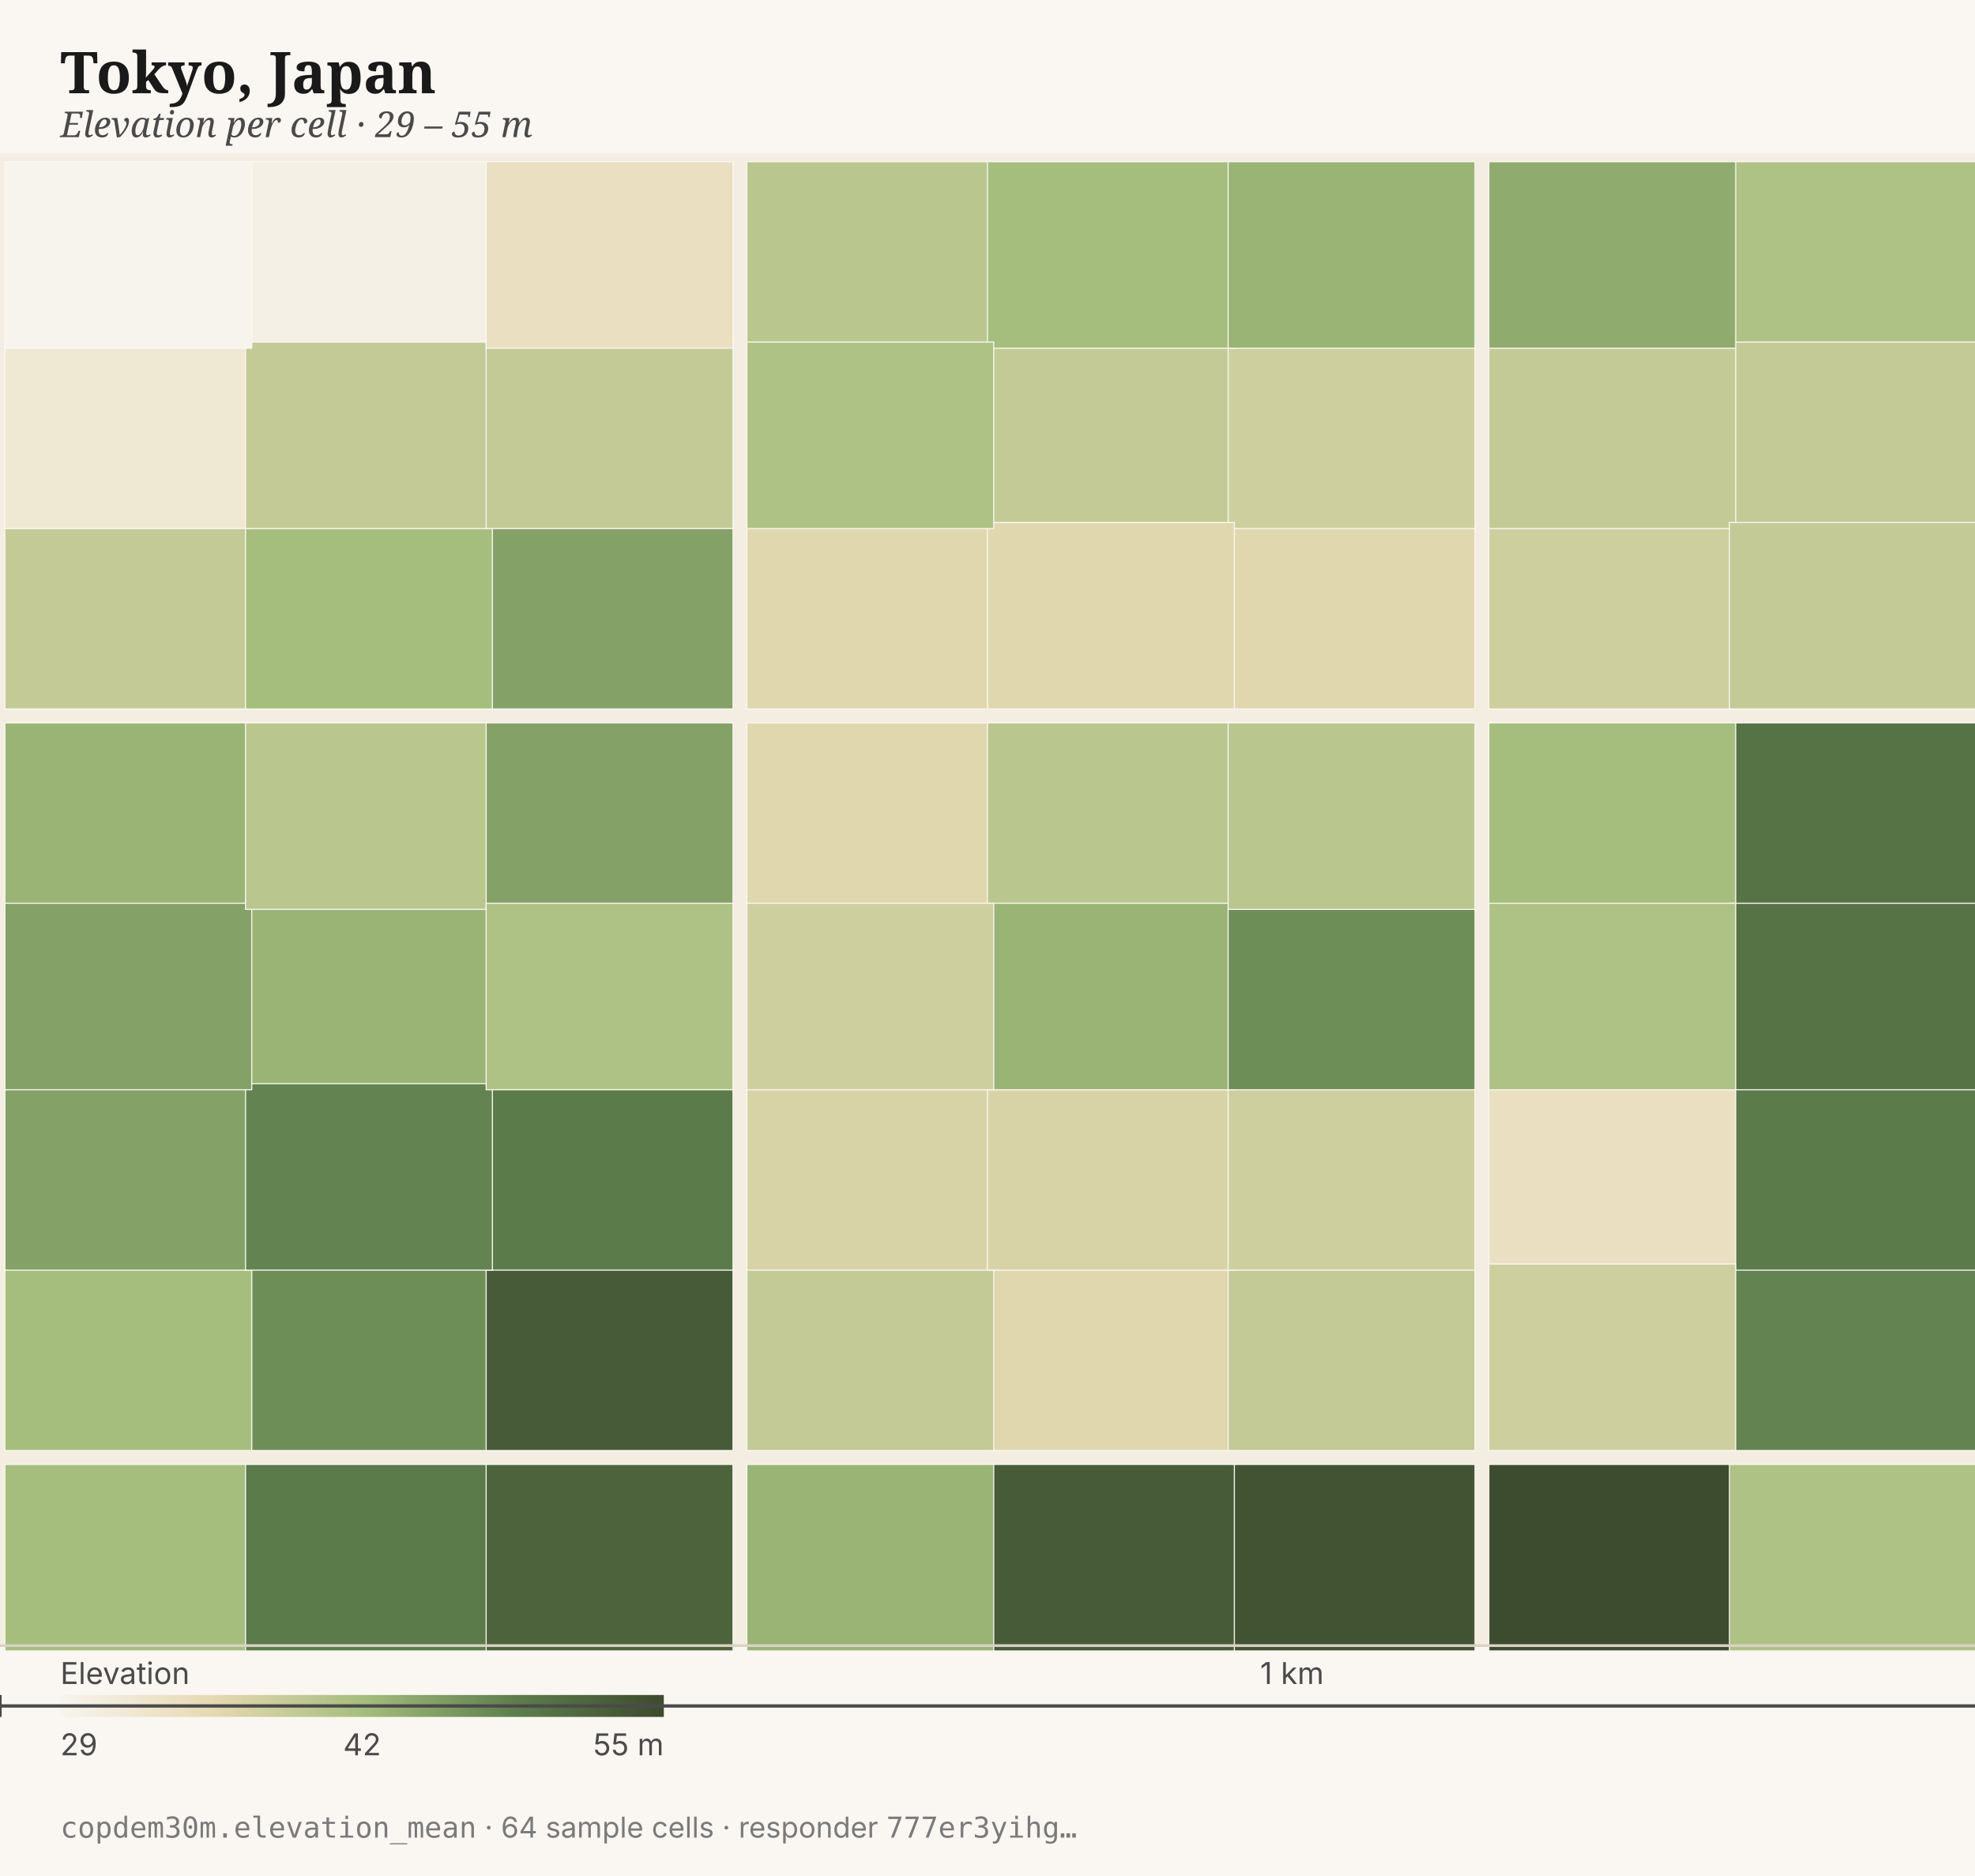
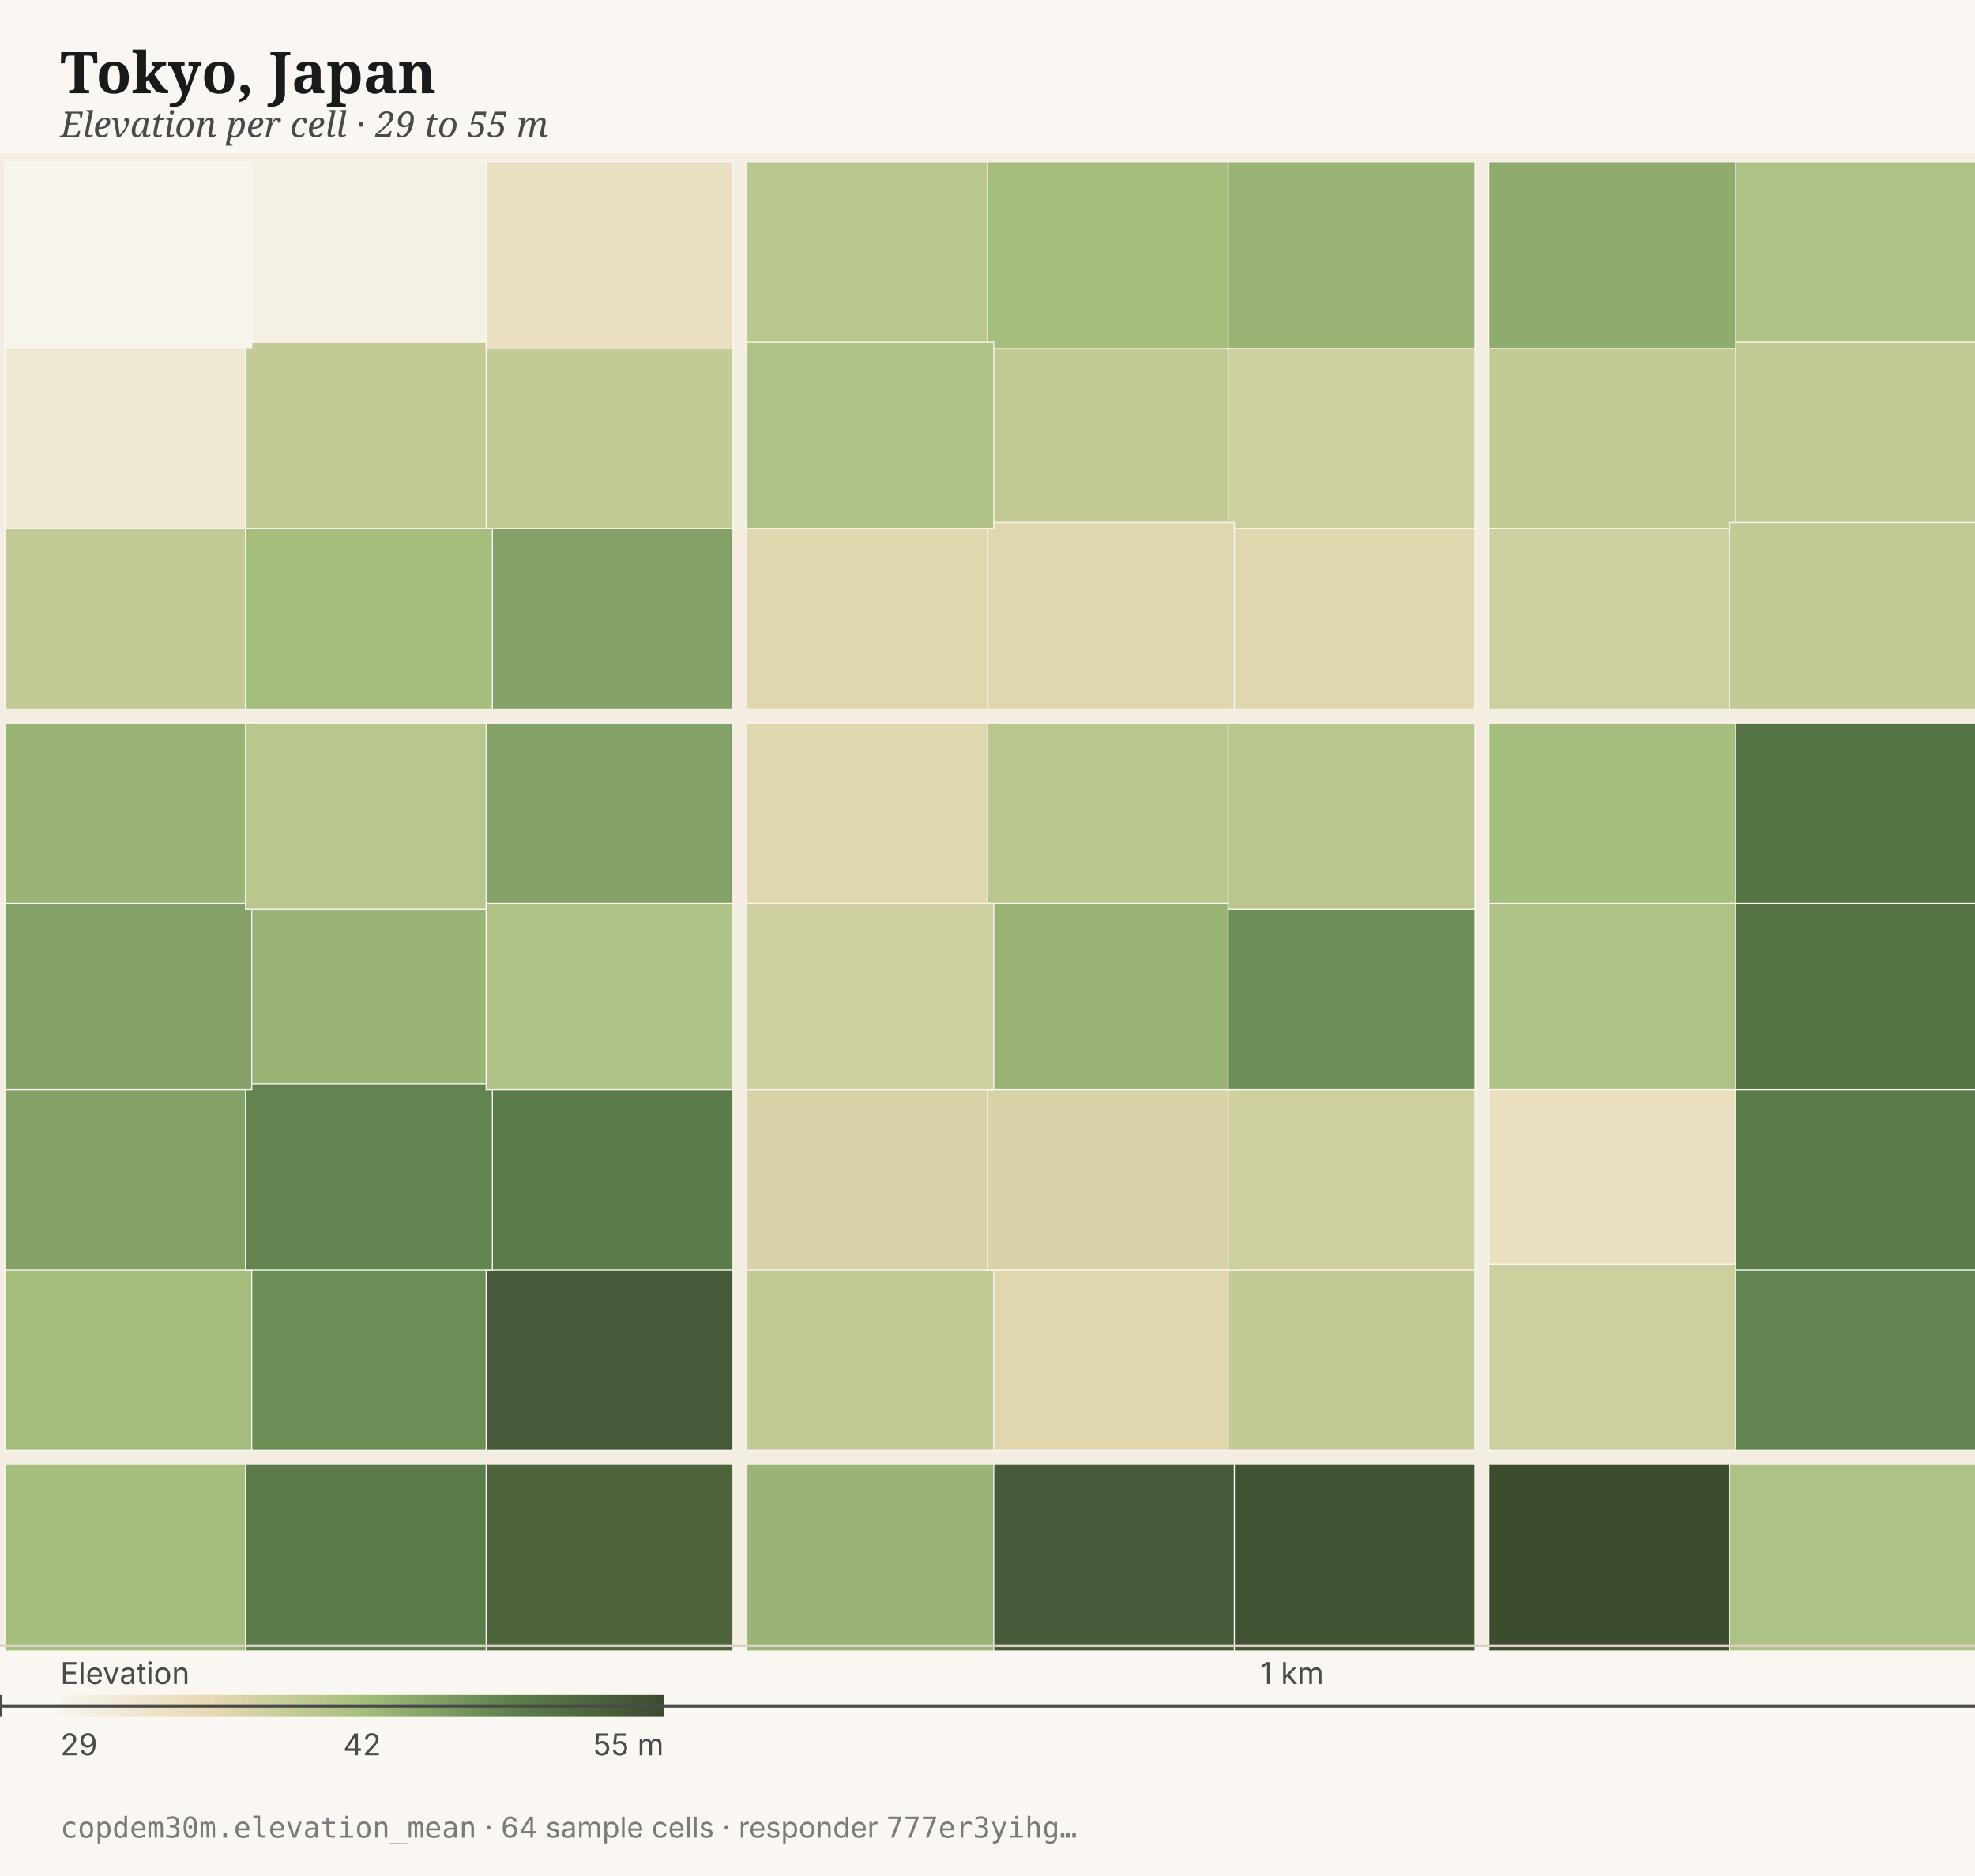
<svg xmlns="http://www.w3.org/2000/svg" role="img" aria-labelledby="t d" viewBox="0 0 720 684" width="720" height="684">
  <defs>
    <style>
      .h1 { font-family: 'Source Serif 4','Source Serif Pro','Georgia',serif; font-weight: 600; font-size: 21px; fill: #1a1a1a; }
      .dek { font-family: 'Source Serif 4','Source Serif Pro','Georgia',serif; font-style: italic; font-size: 13px; fill: #4a4a4a; }
      .lbl { font-family: 'Inter','Public Sans',ui-sans-serif,system-ui,sans-serif; font-size: 11px; fill: #4a4a4a; }
      .src { font-family: 'Inter','Public Sans',ui-sans-serif,system-ui,sans-serif; font-size: 10.5px; fill: #7a7a7a; }
      .mono { font-family: 'JetBrains Mono','SF Mono',ui-monospace,Consolas,monospace; font-size: 10.5px; fill: #7a7a7a; }
    </style>
  </defs>
  <rect width="720" height="684" fill="#faf7f2" />
  <text x="22" y="34" class="h1">Tokyo, Japan</text>
-   <text x="22" y="50" class="dek">Elevation per cell · 29 – 55 m</text>
+   <text x="22" y="50" class="dek">Elevation per cell · 29 to 55 m</text>
  <rect x="0" y="56" width="720" height="544" fill="#f3ede2" />
  <rect x="630.48" y="58.96" width="90.00" height="68.00" fill="#afc285" stroke="#faf7f2" stroke-width="0.4" />
  <rect x="359.99" y="460.87" width="90.00" height="68.00" fill="#e1d7af" stroke="#faf7f2" stroke-width="0.4" />
  <rect x="542.76" y="533.94" width="90.00" height="68.00" fill="#3d4b2e" stroke="#faf7f2" stroke-width="0.4" />
  <rect x="272.27" y="460.87" width="90.00" height="68.00" fill="#c3ca96" stroke="#faf7f2" stroke-width="0.4" />
  <rect x="89.51" y="460.87" width="90.00" height="68.00" fill="#6e8e58" stroke="#faf7f2" stroke-width="0.4" />
  <rect x="447.72" y="533.94" width="90.00" height="68.00" fill="#425333" stroke="#faf7f2" stroke-width="0.4" />
  <rect x="1.78" y="460.87" width="90.00" height="68.00" fill="#a5be7d" stroke="#faf7f2" stroke-width="0.4" />
  <rect x="447.72" y="460.87" width="90.00" height="68.00" fill="#c3ca96" stroke="#faf7f2" stroke-width="0.4" />
  <rect x="89.51" y="329.33" width="90.00" height="68.00" fill="#9ab476" stroke="#faf7f2" stroke-width="0.4" />
  <rect x="177.23" y="460.87" width="90.00" height="68.00" fill="#475b38" stroke="#faf7f2" stroke-width="0.4" />
  <rect x="1.78" y="533.94" width="90.00" height="68.00" fill="#a5be7d" stroke="#faf7f2" stroke-width="0.4" />
  <rect x="630.48" y="263.56" width="90.00" height="68.00" fill="#567346" stroke="#faf7f2" stroke-width="0.4" />
  <rect x="272.27" y="395.10" width="90.00" height="68.00" fill="#d7d3a7" stroke="#faf7f2" stroke-width="0.4" />
  <rect x="359.99" y="395.10" width="90.00" height="68.00" fill="#d7d3a7" stroke="#faf7f2" stroke-width="0.4" />
  <rect x="1.78" y="395.10" width="90.00" height="68.00" fill="#84a167" stroke="#faf7f2" stroke-width="0.4" />
  <rect x="630.48" y="533.94" width="90.00" height="68.00" fill="#afc285" stroke="#faf7f2" stroke-width="0.4" />
  <rect x="630.48" y="460.87" width="90.00" height="68.00" fill="#638451" stroke="#faf7f2" stroke-width="0.4" />
  <rect x="89.51" y="533.94" width="90.00" height="68.00" fill="#5b7b4b" stroke="#faf7f2" stroke-width="0.4" />
  <rect x="177.23" y="395.10" width="90.00" height="68.00" fill="#5b7b4b" stroke="#faf7f2" stroke-width="0.4" />
  <rect x="1.78" y="190.49" width="90.00" height="68.00" fill="#c3ca96" stroke="#faf7f2" stroke-width="0.4" />
  <rect x="542.76" y="263.56" width="90.00" height="68.00" fill="#a5be7d" stroke="#faf7f2" stroke-width="0.4" />
  <rect x="630.48" y="395.10" width="90.00" height="68.00" fill="#5b7b4b" stroke="#faf7f2" stroke-width="0.4" />
  <rect x="542.76" y="395.10" width="90.00" height="68.00" fill="#eadfc1" stroke="#faf7f2" stroke-width="0.4" />
  <rect x="447.72" y="190.49" width="90.00" height="68.00" fill="#e1d7af" stroke="#faf7f2" stroke-width="0.4" />
  <rect x="359.99" y="533.94" width="90.00" height="68.00" fill="#475b38" stroke="#faf7f2" stroke-width="0.4" />
  <rect x="272.27" y="533.94" width="90.00" height="68.00" fill="#9ab476" stroke="#faf7f2" stroke-width="0.4" />
  <rect x="359.99" y="124.72" width="90.00" height="68.00" fill="#c3ca96" stroke="#faf7f2" stroke-width="0.4" />
  <rect x="177.23" y="190.49" width="90.00" height="68.00" fill="#84a167" stroke="#faf7f2" stroke-width="0.4" />
  <rect x="447.72" y="395.10" width="90.00" height="68.00" fill="#cdcf9e" stroke="#faf7f2" stroke-width="0.4" />
  <rect x="542.76" y="460.87" width="90.00" height="68.00" fill="#cdcf9e" stroke="#faf7f2" stroke-width="0.4" />
  <rect x="89.51" y="395.10" width="90.00" height="68.00" fill="#638451" stroke="#faf7f2" stroke-width="0.4" />
  <rect x="447.72" y="124.72" width="90.00" height="68.00" fill="#cdcf9e" stroke="#faf7f2" stroke-width="0.4" />
  <rect x="89.51" y="190.49" width="90.00" height="68.00" fill="#a5be7d" stroke="#faf7f2" stroke-width="0.4" />
  <rect x="272.27" y="190.49" width="90.00" height="68.00" fill="#e1d7af" stroke="#faf7f2" stroke-width="0.4" />
  <rect x="1.78" y="124.72" width="90.00" height="68.00" fill="#efe8d3" stroke="#faf7f2" stroke-width="0.4" />
  <rect x="1.78" y="263.56" width="90.00" height="68.00" fill="#9ab476" stroke="#faf7f2" stroke-width="0.4" />
  <rect x="359.99" y="190.49" width="90.00" height="68.00" fill="#e1d7af" stroke="#faf7f2" stroke-width="0.4" />
  <rect x="177.23" y="533.94" width="90.00" height="68.00" fill="#4c633c" stroke="#faf7f2" stroke-width="0.4" />
  <rect x="272.27" y="263.56" width="90.00" height="68.00" fill="#e1d7af" stroke="#faf7f2" stroke-width="0.4" />
  <rect x="630.48" y="124.72" width="90.00" height="68.00" fill="#c3ca96" stroke="#faf7f2" stroke-width="0.4" />
  <rect x="272.27" y="58.96" width="90.00" height="68.00" fill="#b9c68e" stroke="#faf7f2" stroke-width="0.4" />
  <rect x="630.48" y="329.33" width="90.00" height="68.00" fill="#567346" stroke="#faf7f2" stroke-width="0.4" />
  <rect x="359.99" y="263.56" width="90.00" height="68.00" fill="#b9c68e" stroke="#faf7f2" stroke-width="0.4" />
  <rect x="542.76" y="190.49" width="90.00" height="68.00" fill="#cdcf9e" stroke="#faf7f2" stroke-width="0.4" />
  <rect x="359.99" y="329.33" width="90.00" height="68.00" fill="#9ab476" stroke="#faf7f2" stroke-width="0.4" />
  <rect x="542.76" y="124.72" width="90.00" height="68.00" fill="#c3ca96" stroke="#faf7f2" stroke-width="0.4" />
  <rect x="272.27" y="329.33" width="90.00" height="68.00" fill="#cdcf9e" stroke="#faf7f2" stroke-width="0.4" />
  <rect x="359.99" y="58.96" width="90.00" height="68.00" fill="#a5be7d" stroke="#faf7f2" stroke-width="0.4" />
  <rect x="447.72" y="329.33" width="90.00" height="68.00" fill="#6e8e58" stroke="#faf7f2" stroke-width="0.4" />
  <rect x="1.78" y="329.33" width="90.00" height="68.00" fill="#84a167" stroke="#faf7f2" stroke-width="0.4" />
  <rect x="89.51" y="58.96" width="90.00" height="68.00" fill="#f4f0e5" stroke="#faf7f2" stroke-width="0.4" />
  <rect x="272.27" y="124.72" width="90.00" height="68.00" fill="#afc285" stroke="#faf7f2" stroke-width="0.4" />
  <rect x="542.76" y="58.96" width="90.00" height="68.00" fill="#8fab6e" stroke="#faf7f2" stroke-width="0.4" />
  <rect x="89.51" y="124.72" width="90.00" height="68.00" fill="#c3ca96" stroke="#faf7f2" stroke-width="0.4" />
  <rect x="89.51" y="263.56" width="90.00" height="68.00" fill="#b9c68e" stroke="#faf7f2" stroke-width="0.4" />
  <rect x="630.48" y="190.49" width="90.00" height="68.00" fill="#c3ca96" stroke="#faf7f2" stroke-width="0.4" />
  <rect x="447.72" y="263.56" width="90.00" height="68.00" fill="#b9c68e" stroke="#faf7f2" stroke-width="0.4" />
  <rect x="447.72" y="58.96" width="90.00" height="68.00" fill="#9ab476" stroke="#faf7f2" stroke-width="0.4" />
  <rect x="1.78" y="58.96" width="90.00" height="68.00" fill="#f7f4ee" stroke="#faf7f2" stroke-width="0.4" />
  <rect x="177.23" y="124.72" width="90.00" height="68.00" fill="#c3ca96" stroke="#faf7f2" stroke-width="0.4" />
  <rect x="177.23" y="58.96" width="90.00" height="68.00" fill="#eadfc1" stroke="#faf7f2" stroke-width="0.4" />
  <rect x="542.76" y="329.33" width="90.00" height="68.00" fill="#afc285" stroke="#faf7f2" stroke-width="0.4" />
  <rect x="177.23" y="263.56" width="90.00" height="68.00" fill="#84a167" stroke="#faf7f2" stroke-width="0.4" />
  <rect x="177.23" y="329.33" width="90.00" height="68.00" fill="#afc285" stroke="#faf7f2" stroke-width="0.4" />
  <line x1="0" y1="600" x2="720" y2="600" stroke="#d9d2c5" stroke-width="1" />
  <defs>
    <linearGradient id="ramp_grad" x1="0" y1="0" x2="1" y2="0">
      <stop offset="0%" stop-color="#f7f4ee" />
      <stop offset="25%" stop-color="#e6d9b3" />
      <stop offset="50%" stop-color="#a5be7d" />
      <stop offset="75%" stop-color="#5e7f4d" />
      <stop offset="100%" stop-color="#3d4b2e" />
    </linearGradient>
  </defs>
  <rect x="22" y="618" width="220" height="8" fill="url(#ramp_grad)" />
  <text x="22" y="640" class="lbl">29</text>
  <text x="132" y="640" class="lbl" text-anchor="middle">42</text>
  <text x="242" y="640" class="lbl" text-anchor="end">55 m</text>
  <text x="22" y="614" class="lbl">Elevation</text>
  <line x1="0" y1="622" x2="942" y2="622" stroke="#4a4a4a" stroke-width="1.2" />
  <line x1="0" y1="618" x2="0" y2="626" stroke="#4a4a4a" stroke-width="1.2" />
  <line x1="942" y1="618" x2="942" y2="626" stroke="#4a4a4a" stroke-width="1.2" />
  <text x="471" y="614" class="lbl" text-anchor="middle">1 km</text>
  <text x="22" y="670" class="src">
    <tspan class="mono">copdem30m.elevation_mean</tspan> · 64 sample cells · responder <tspan class="mono">777er3yihg…</tspan>
  </text>
</svg>
